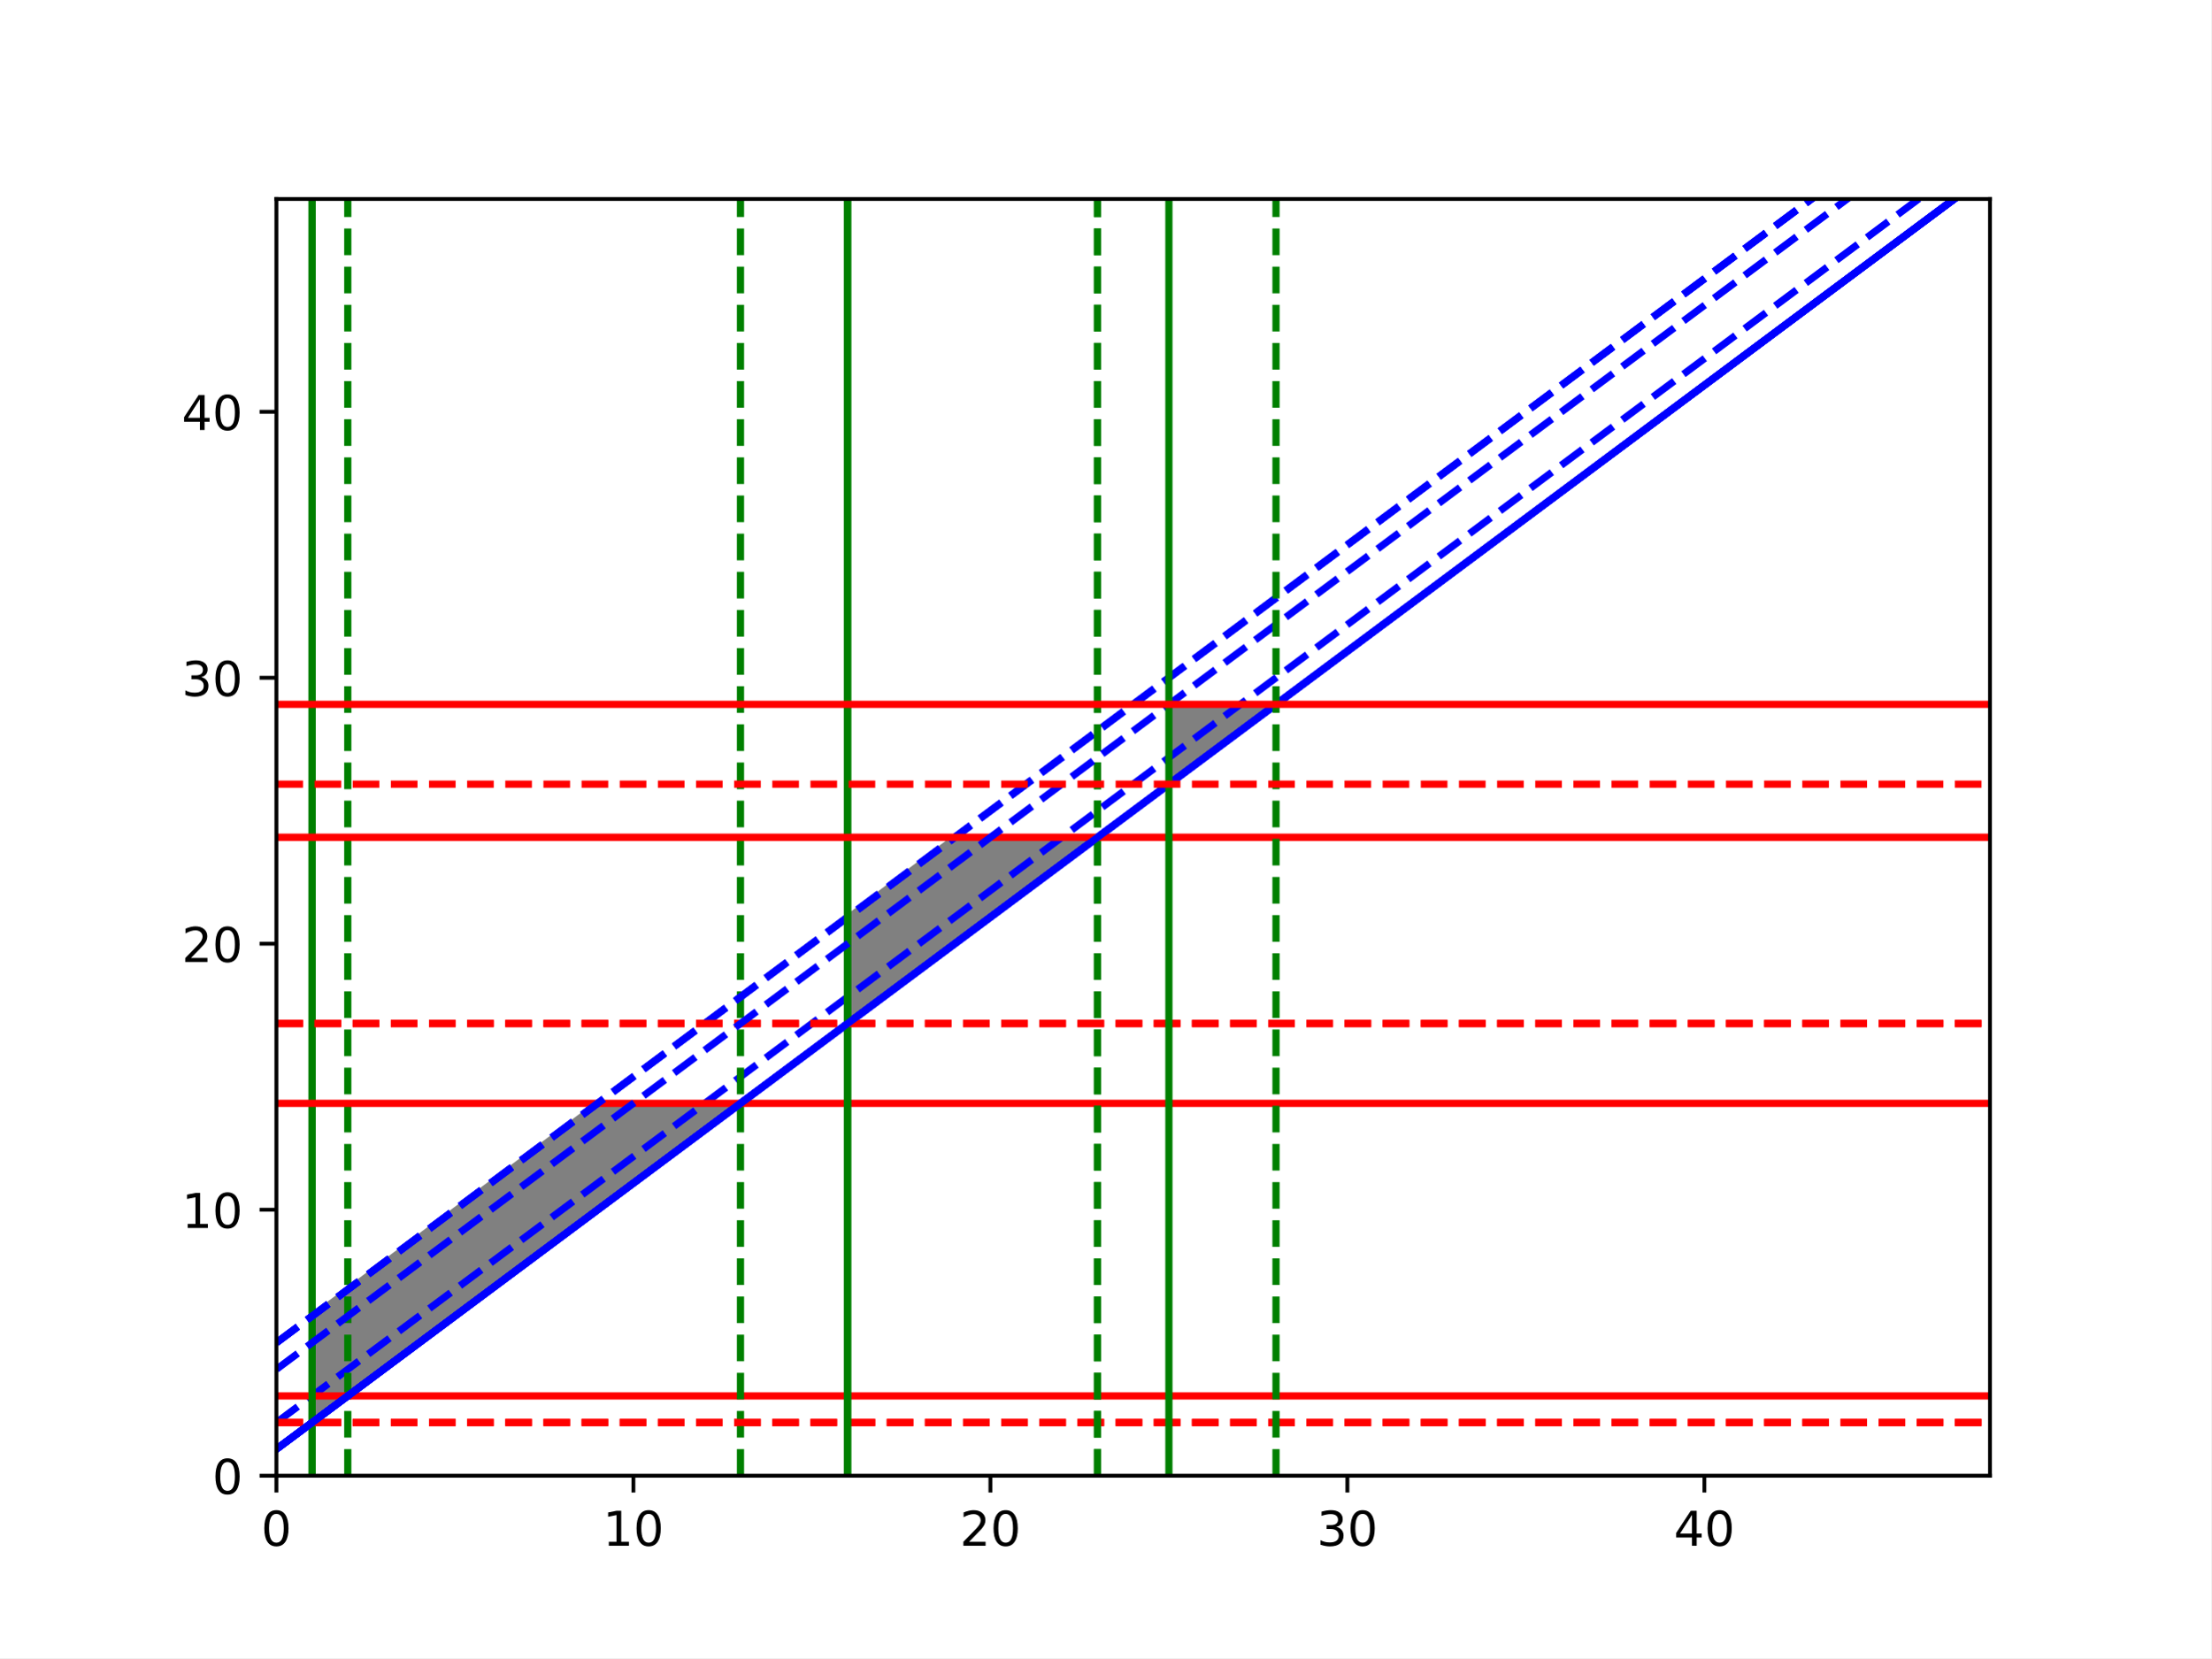
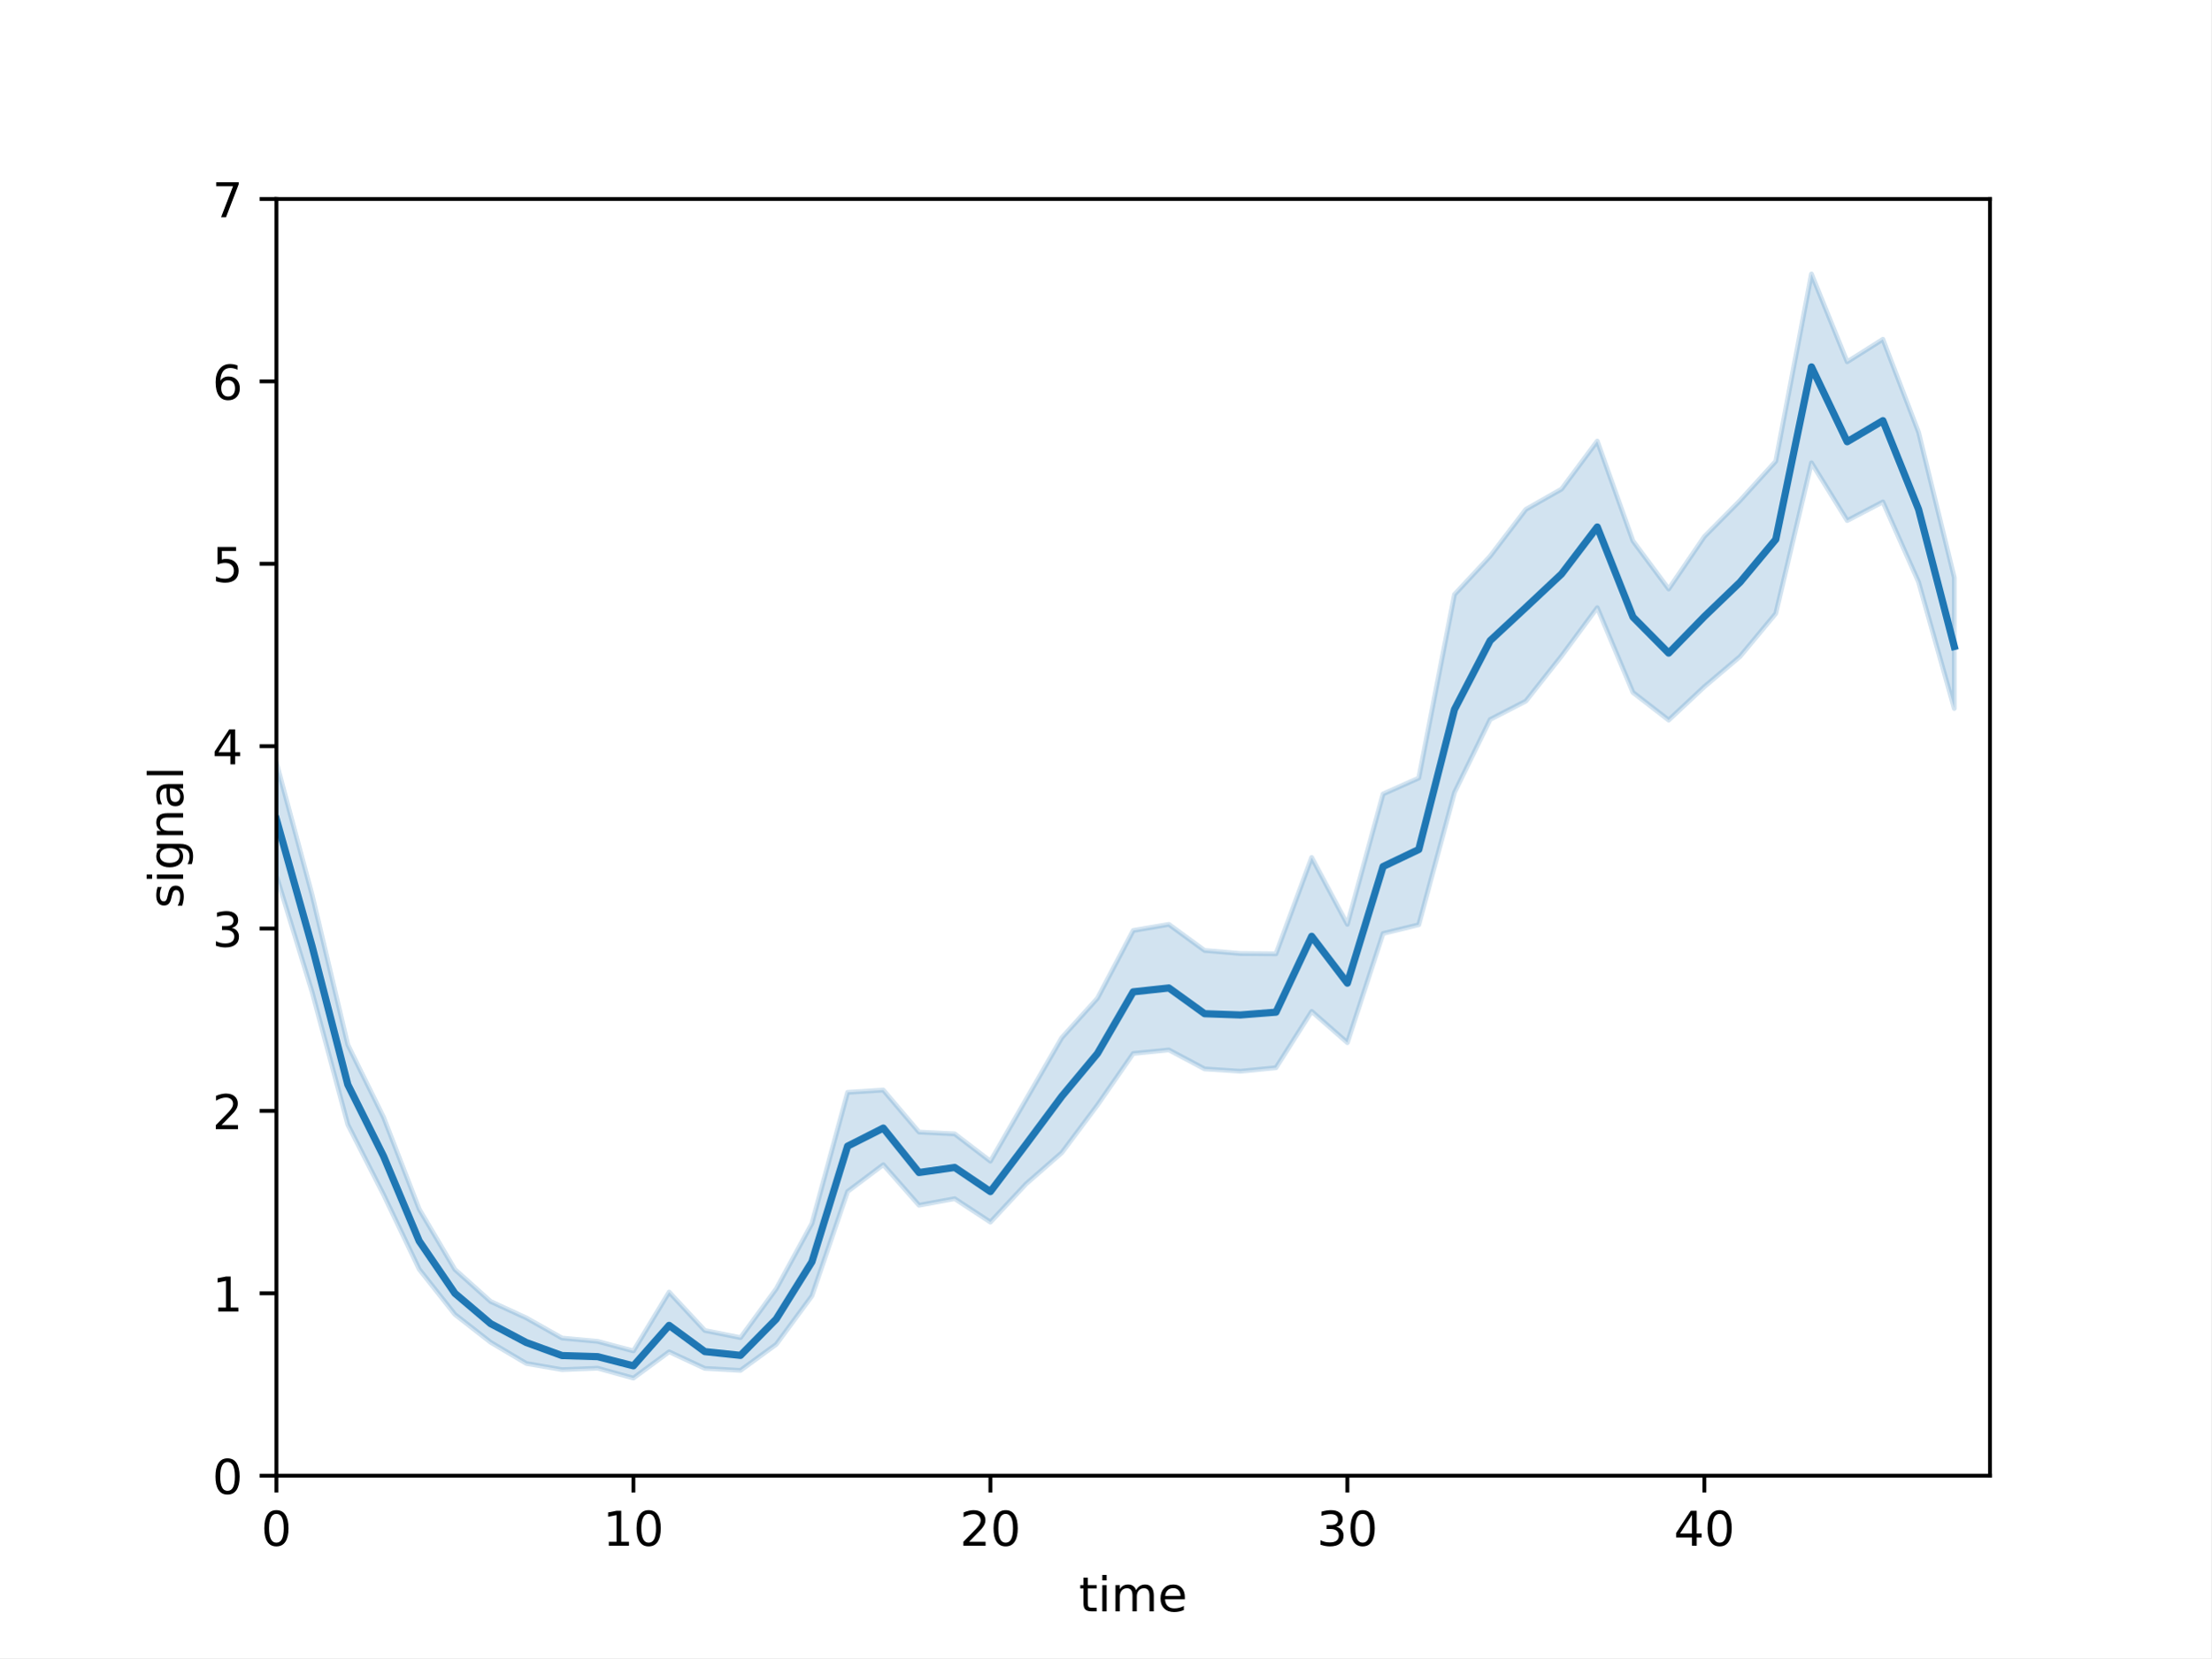
<svg xmlns="http://www.w3.org/2000/svg" xmlns:xlink="http://www.w3.org/1999/xlink" width="460.8pt" height="345.6pt" viewBox="0 0 460.8 345.6" version="1.1">
  <defs>
    <style type="text/css">*{stroke-linejoin: round; stroke-linecap: butt}</style>
  </defs>
  <g id="figure_1">
    <g id="patch_1">
      <path d="M 0 345.6  L 460.8 345.6  L 460.8 0  L 0 0  z " style="fill: #ffffff" />
    </g>
    <g id="axes_1">
      <g id="patch_2">
        <path d="M 57.6 307.584  L 414.72 307.584  L 414.72 41.472  L 57.6 41.472  z " style="fill: #ffffff" />
      </g>
-       <g id="patch_3">
-         <path d="M 65.04 296.496  L 65.04 290.952  L 65.04 290.952  L 72.48 290.952  L 72.48 290.952  z " clip-path="url(#p197784e8a6)" style="fill: #808080; stroke: #808080; stroke-linejoin: miter" />
-       </g>
-       <g id="patch_4">
-         <path d="M 65.04 296.496  L 65.04 274.32  L 124.56 229.968  L 154.32 229.968  L 154.32 229.968  z " clip-path="url(#p197784e8a6)" style="fill: #808080; stroke: #808080; stroke-linejoin: miter" />
-       </g>
-       <g id="patch_5">
-         <path d="M 176.64 213.336  L 176.64 191.16  L 198.96 174.528  L 228.72 174.528  L 228.72 174.528  z " clip-path="url(#p197784e8a6)" style="fill: #808080; stroke: #808080; stroke-linejoin: miter" />
-       </g>
-       <g id="patch_6">
-         <path d="M 176.64 213.336  L 176.64 191.16  L 198.96 174.528  L 228.72 174.528  L 228.72 174.528  z " clip-path="url(#p197784e8a6)" style="fill: #808080; stroke: #808080; stroke-linejoin: miter" />
-       </g>
-       <g id="patch_7">
-         <path d="M 243.6 163.44  L 243.6 146.808  L 243.6 146.808  L 265.92 146.808  L 265.92 146.808  z " clip-path="url(#p197784e8a6)" style="fill: #808080; stroke: #808080; stroke-linejoin: miter" />
+       <g id="PolyCollection_1">
+         <defs>
+           <path id="m82a3535d8d" d="M 57.6 -186.63  L 57.6 -163.053  L 65.04 -138.826  L 72.48 -111.196  L 79.92 -96.616  L 87.36 -81.048  L 94.8 -71.631  L 102.24 -65.825  L 109.68 -61.409  L 117.12 -60.119  L 124.56 -60.419  L 132 -58.356  L 139.44 -63.842  L 146.88 -60.382  L 154.32 -59.962  L 161.76 -65.389  L 169.2 -75.492  L 176.64 -97.251  L 184.08 -102.843  L 191.52 -94.386  L 198.96 -95.753  L 206.4 -90.868  L 213.84 -98.847  L 221.28 -105.341  L 228.72 -115.285  L 236.16 -126.019  L 243.6 -126.76  L 251.04 -122.802  L 258.48 -122.316  L 265.92 -123.047  L 273.36 -134.795  L 280.8 -128.274  L 288.24 -151.041  L 295.68 -152.85  L 303.12 -180.407  L 310.56 -195.646  L 318 -199.477  L 325.44 -208.888  L 332.88 -218.944  L 340.32 -201.275  L 347.76 -195.512  L 355.2 -202.475  L 362.64 -208.776  L 370.08 -217.727  L 377.52 -249.146  L 384.96 -237.105  L 392.4 -240.994  L 399.84 -224.29  L 407.28 -197.942  L 407.28 -225.243  L 407.28 -225.243  L 399.84 -255.501  L 392.4 -274.891  L 384.96 -270.191  L 377.52 -288.505  L 370.08 -249.477  L 362.64 -241.285  L 355.2 -233.763  L 347.76 -222.836  L 340.32 -232.846  L 332.88 -253.673  L 325.44 -243.673  L 318 -239.439  L 310.56 -229.694  L 303.12 -221.69  L 295.68 -183.439  L 288.24 -180.119  L 280.8 -152.931  L 273.36 -166.879  L 265.92 -146.8  L 258.48 -146.864  L 251.04 -147.49  L 243.6 -152.928  L 236.16 -151.654  L 228.72 -137.548  L 221.28 -129.304  L 213.84 -116.453  L 206.4 -103.565  L 198.96 -109.264  L 191.52 -109.637  L 184.08 -118.393  L 176.64 -117.917  L 169.2 -90.589  L 161.76 -76.97  L 154.32 -66.787  L 146.88 -68.281  L 139.44 -76.29  L 132 -64.025  L 124.56 -66.01  L 117.12 -66.705  L 109.68 -70.903  L 102.24 -74.328  L 94.8 -81.001  L 87.36 -93.573  L 79.92 -112.751  L 72.48 -127.83  L 65.04 -159.074  L 57.6 -186.63  z " style="stroke: #1f77b4; stroke-opacity: 0.2" />
+         </defs>
+         <g clip-path="url(#p9918035325)">
+           <use xlink:href="#m82a3535d8d" x="0" y="345.6" style="fill: #1f77b4; fill-opacity: 0.2; stroke: #1f77b4; stroke-opacity: 0.2" />
+         </g>
      </g>
      <g id="matplotlib.axis_1">
        <g id="xtick_1">
          <g id="line2d_1">
            <defs>
-               <path id="med5d0657fb" d="M 0 0  L 0 3.5  " style="stroke: #000000; stroke-width: 0.8" />
-             </defs>
-             <g>
-               <use xlink:href="#med5d0657fb" x="57.6" y="307.584" style="stroke: #000000; stroke-width: 0.8" />
+               <path id="mb6facbbdf4" d="M 0 0  L 0 3.5  " style="stroke: #000000; stroke-width: 0.8" />
+             </defs>
+             <g>
+               <use xlink:href="#mb6facbbdf4" x="57.6" y="307.584" style="stroke: #000000; stroke-width: 0.8" />
            </g>
          </g>
          <g id="text_1">
            <g transform="translate(54.41875 322.1824) scale(0.1 -0.1)">
              <defs>
                <path id="DejaVuSans-30" d="M 2034 4250  Q 1547 4250 1301 3770  Q 1056 3291 1056 2328  Q 1056 1369 1301 889  Q 1547 409 2034 409  Q 2525 409 2770 889  Q 3016 1369 3016 2328  Q 3016 3291 2770 3770  Q 2525 4250 2034 4250  z M 2034 4750  Q 2819 4750 3233 4129  Q 3647 3509 3647 2328  Q 3647 1150 3233 529  Q 2819 -91 2034 -91  Q 1250 -91 836 529  Q 422 1150 422 2328  Q 422 3509 836 4129  Q 1250 4750 2034 4750  z " transform="scale(0.015625)" />
              </defs>
              <use xlink:href="#DejaVuSans-30" />
            </g>
          </g>
        </g>
        <g id="xtick_2">
          <g id="line2d_2">
            <g>
-               <use xlink:href="#med5d0657fb" x="132" y="307.584" style="stroke: #000000; stroke-width: 0.8" />
+               <use xlink:href="#mb6facbbdf4" x="132" y="307.584" style="stroke: #000000; stroke-width: 0.8" />
            </g>
          </g>
          <g id="text_2">
            <g transform="translate(125.6375 322.1824) scale(0.1 -0.1)">
              <defs>
                <path id="DejaVuSans-31" d="M 794 531  L 1825 531  L 1825 4091  L 703 3866  L 703 4441  L 1819 4666  L 2450 4666  L 2450 531  L 3481 531  L 3481 0  L 794 0  L 794 531  z " transform="scale(0.015625)" />
              </defs>
              <use xlink:href="#DejaVuSans-31" />
              <use xlink:href="#DejaVuSans-30" x="63.623" />
            </g>
          </g>
        </g>
        <g id="xtick_3">
          <g id="line2d_3">
            <g>
-               <use xlink:href="#med5d0657fb" x="206.4" y="307.584" style="stroke: #000000; stroke-width: 0.8" />
+               <use xlink:href="#mb6facbbdf4" x="206.4" y="307.584" style="stroke: #000000; stroke-width: 0.8" />
            </g>
          </g>
          <g id="text_3">
            <g transform="translate(200.0375 322.1824) scale(0.1 -0.1)">
              <defs>
                <path id="DejaVuSans-32" d="M 1228 531  L 3431 531  L 3431 0  L 469 0  L 469 531  Q 828 903 1448 1529  Q 2069 2156 2228 2338  Q 2531 2678 2651 2914  Q 2772 3150 2772 3378  Q 2772 3750 2511 3984  Q 2250 4219 1831 4219  Q 1534 4219 1204 4116  Q 875 4013 500 3803  L 500 4441  Q 881 4594 1212 4672  Q 1544 4750 1819 4750  Q 2544 4750 2975 4387  Q 3406 4025 3406 3419  Q 3406 3131 3298 2873  Q 3191 2616 2906 2266  Q 2828 2175 2409 1742  Q 1991 1309 1228 531  z " transform="scale(0.015625)" />
              </defs>
              <use xlink:href="#DejaVuSans-32" />
              <use xlink:href="#DejaVuSans-30" x="63.623" />
            </g>
          </g>
        </g>
        <g id="xtick_4">
          <g id="line2d_4">
            <g>
-               <use xlink:href="#med5d0657fb" x="280.8" y="307.584" style="stroke: #000000; stroke-width: 0.8" />
+               <use xlink:href="#mb6facbbdf4" x="280.8" y="307.584" style="stroke: #000000; stroke-width: 0.8" />
            </g>
          </g>
          <g id="text_4">
            <g transform="translate(274.4375 322.1824) scale(0.1 -0.1)">
              <defs>
                <path id="DejaVuSans-33" d="M 2597 2516  Q 3050 2419 3304 2112  Q 3559 1806 3559 1356  Q 3559 666 3084 287  Q 2609 -91 1734 -91  Q 1441 -91 1130 -33  Q 819 25 488 141  L 488 750  Q 750 597 1062 519  Q 1375 441 1716 441  Q 2309 441 2620 675  Q 2931 909 2931 1356  Q 2931 1769 2642 2001  Q 2353 2234 1838 2234  L 1294 2234  L 1294 2753  L 1863 2753  Q 2328 2753 2575 2939  Q 2822 3125 2822 3475  Q 2822 3834 2567 4026  Q 2313 4219 1838 4219  Q 1578 4219 1281 4162  Q 984 4106 628 3988  L 628 4550  Q 988 4650 1302 4700  Q 1616 4750 1894 4750  Q 2613 4750 3031 4423  Q 3450 4097 3450 3541  Q 3450 3153 3228 2886  Q 3006 2619 2597 2516  z " transform="scale(0.015625)" />
              </defs>
              <use xlink:href="#DejaVuSans-33" />
              <use xlink:href="#DejaVuSans-30" x="63.623" />
            </g>
          </g>
        </g>
        <g id="xtick_5">
          <g id="line2d_5">
            <g>
-               <use xlink:href="#med5d0657fb" x="355.2" y="307.584" style="stroke: #000000; stroke-width: 0.8" />
+               <use xlink:href="#mb6facbbdf4" x="355.2" y="307.584" style="stroke: #000000; stroke-width: 0.8" />
            </g>
          </g>
          <g id="text_5">
            <g transform="translate(348.8375 322.1824) scale(0.1 -0.1)">
              <defs>
                <path id="DejaVuSans-34" d="M 2419 4116  L 825 1625  L 2419 1625  L 2419 4116  z M 2253 4666  L 3047 4666  L 3047 1625  L 3713 1625  L 3713 1100  L 3047 1100  L 3047 0  L 2419 0  L 2419 1100  L 313 1100  L 313 1709  L 2253 4666  z " transform="scale(0.015625)" />
              </defs>
              <use xlink:href="#DejaVuSans-34" />
              <use xlink:href="#DejaVuSans-30" x="63.623" />
            </g>
+           </g>
+         </g>
+         <g id="text_6">
+           <g transform="translate(224.8639 335.8606) scale(0.1 -0.1)">
+             <defs>
+               <path id="DejaVuSans-74" d="M 1172 4494  L 1172 3500  L 2356 3500  L 2356 3053  L 1172 3053  L 1172 1153  Q 1172 725 1289 603  Q 1406 481 1766 481  L 2356 481  L 2356 0  L 1766 0  Q 1100 0 847 248  Q 594 497 594 1153  L 594 3053  L 172 3053  L 172 3500  L 594 3500  L 594 4494  L 1172 4494  z " transform="scale(0.015625)" />
+               <path id="DejaVuSans-69" d="M 603 3500  L 1178 3500  L 1178 0  L 603 0  L 603 3500  z M 603 4863  L 1178 4863  L 1178 4134  L 603 4134  L 603 4863  z " transform="scale(0.015625)" />
+               <path id="DejaVuSans-6d" d="M 3328 2828  Q 3544 3216 3844 3400  Q 4144 3584 4550 3584  Q 5097 3584 5394 3201  Q 5691 2819 5691 2113  L 5691 0  L 5113 0  L 5113 2094  Q 5113 2597 4934 2840  Q 4756 3084 4391 3084  Q 3944 3084 3684 2787  Q 3425 2491 3425 1978  L 3425 0  L 2847 0  L 2847 2094  Q 2847 2600 2669 2842  Q 2491 3084 2119 3084  Q 1678 3084 1418 2786  Q 1159 2488 1159 1978  L 1159 0  L 581 0  L 581 3500  L 1159 3500  L 1159 2956  Q 1356 3278 1631 3431  Q 1906 3584 2284 3584  Q 2666 3584 2933 3390  Q 3200 3197 3328 2828  z " transform="scale(0.015625)" />
+               <path id="DejaVuSans-65" d="M 3597 1894  L 3597 1613  L 953 1613  Q 991 1019 1311 708  Q 1631 397 2203 397  Q 2534 397 2845 478  Q 3156 559 3463 722  L 3463 178  Q 3153 47 2828 -22  Q 2503 -91 2169 -91  Q 1331 -91 842 396  Q 353 884 353 1716  Q 353 2575 817 3079  Q 1281 3584 2069 3584  Q 2775 3584 3186 3129  Q 3597 2675 3597 1894  z M 3022 2063  Q 3016 2534 2758 2815  Q 2500 3097 2075 3097  Q 1594 3097 1305 2825  Q 1016 2553 972 2059  L 3022 2063  z " transform="scale(0.015625)" />
+             </defs>
+             <use xlink:href="#DejaVuSans-74" />
+             <use xlink:href="#DejaVuSans-69" x="39.209" />
+             <use xlink:href="#DejaVuSans-6d" x="66.992" />
+             <use xlink:href="#DejaVuSans-65" x="164.404" />
          </g>
        </g>
      </g>
      <g id="matplotlib.axis_2">
        <g id="ytick_1">
          <g id="line2d_6">
            <defs>
-               <path id="m5f5a360fcb" d="M 0 0  L -3.5 0  " style="stroke: #000000; stroke-width: 0.8" />
-             </defs>
-             <g>
-               <use xlink:href="#m5f5a360fcb" x="57.6" y="307.584" style="stroke: #000000; stroke-width: 0.8" />
-             </g>
-           </g>
-           <g id="text_6">
+               <path id="m13222f85eb" d="M 0 0  L -3.5 0  " style="stroke: #000000; stroke-width: 0.8" />
+             </defs>
+             <g>
+               <use xlink:href="#m13222f85eb" x="57.6" y="307.584" style="stroke: #000000; stroke-width: 0.8" />
+             </g>
+           </g>
+           <g id="text_7">
            <g transform="translate(44.2375 311.3832) scale(0.1 -0.1)">
              <use xlink:href="#DejaVuSans-30" />
            </g>
          </g>
        </g>
        <g id="ytick_2">
          <g id="line2d_7">
            <g>
-               <use xlink:href="#m5f5a360fcb" x="57.6" y="252.144" style="stroke: #000000; stroke-width: 0.8" />
-             </g>
-           </g>
-           <g id="text_7">
-             <g transform="translate(37.875 255.9432) scale(0.1 -0.1)">
+               <use xlink:href="#m13222f85eb" x="57.6" y="269.568" style="stroke: #000000; stroke-width: 0.8" />
+             </g>
+           </g>
+           <g id="text_8">
+             <g transform="translate(44.2375 273.3672) scale(0.1 -0.1)">
              <use xlink:href="#DejaVuSans-31" />
-               <use xlink:href="#DejaVuSans-30" x="63.623" />
            </g>
          </g>
        </g>
        <g id="ytick_3">
          <g id="line2d_8">
            <g>
-               <use xlink:href="#m5f5a360fcb" x="57.6" y="196.704" style="stroke: #000000; stroke-width: 0.8" />
-             </g>
-           </g>
-           <g id="text_8">
-             <g transform="translate(37.875 200.5032) scale(0.1 -0.1)">
+               <use xlink:href="#m13222f85eb" x="57.6" y="231.552" style="stroke: #000000; stroke-width: 0.8" />
+             </g>
+           </g>
+           <g id="text_9">
+             <g transform="translate(44.2375 235.3512) scale(0.1 -0.1)">
              <use xlink:href="#DejaVuSans-32" />
-               <use xlink:href="#DejaVuSans-30" x="63.623" />
            </g>
          </g>
        </g>
        <g id="ytick_4">
          <g id="line2d_9">
            <g>
-               <use xlink:href="#m5f5a360fcb" x="57.6" y="141.264" style="stroke: #000000; stroke-width: 0.8" />
-             </g>
-           </g>
-           <g id="text_9">
-             <g transform="translate(37.875 145.0632) scale(0.1 -0.1)">
+               <use xlink:href="#m13222f85eb" x="57.6" y="193.536" style="stroke: #000000; stroke-width: 0.8" />
+             </g>
+           </g>
+           <g id="text_10">
+             <g transform="translate(44.2375 197.3352) scale(0.1 -0.1)">
              <use xlink:href="#DejaVuSans-33" />
-               <use xlink:href="#DejaVuSans-30" x="63.623" />
            </g>
          </g>
        </g>
        <g id="ytick_5">
          <g id="line2d_10">
            <g>
-               <use xlink:href="#m5f5a360fcb" x="57.6" y="85.824" style="stroke: #000000; stroke-width: 0.8" />
-             </g>
-           </g>
-           <g id="text_10">
-             <g transform="translate(37.875 89.62322) scale(0.1 -0.1)">
+               <use xlink:href="#m13222f85eb" x="57.6" y="155.52" style="stroke: #000000; stroke-width: 0.8" />
+             </g>
+           </g>
+           <g id="text_11">
+             <g transform="translate(44.2375 159.3192) scale(0.1 -0.1)">
              <use xlink:href="#DejaVuSans-34" />
-               <use xlink:href="#DejaVuSans-30" x="63.623" />
-             </g>
-           </g>
-         </g>
-       </g>
-       <g id="line2d_11">
-         <path d="M 57.6 296.496  L 414.72 30.384  " clip-path="url(#p197784e8a6)" style="fill: none; stroke-dasharray: 5.55,2.4; stroke-dashoffset: 0; stroke: #0000ff; stroke-width: 1.5" />
-       </g>
-       <g id="line2d_12">
-         <path d="M 57.6 302.04  L 414.72 35.928  " clip-path="url(#p197784e8a6)" style="fill: none; stroke: #0000ff; stroke-width: 1.5; stroke-linecap: square" />
-       </g>
-       <g id="LineCollection_1">
-         <path d="M 65.04 307.584  L 65.04 41.472  " clip-path="url(#p197784e8a6)" style="fill: none; stroke: #008000; stroke-width: 1.5" />
-       </g>
-       <g id="LineCollection_2">
-         <path d="M 72.48 307.584  L 72.48 41.472  " clip-path="url(#p197784e8a6)" style="fill: none; stroke-dasharray: 5.55,2.4; stroke-dashoffset: 0; stroke: #008000; stroke-width: 1.5" />
-       </g>
-       <g id="LineCollection_3">
-         <path d="M 57.6 296.496  L 414.72 296.496  " clip-path="url(#p197784e8a6)" style="fill: none; stroke-dasharray: 5.55,2.4; stroke-dashoffset: 0; stroke: #ff0000; stroke-width: 1.5" />
-       </g>
-       <g id="LineCollection_4">
-         <path d="M 57.6 290.952  L 414.72 290.952  " clip-path="url(#p197784e8a6)" style="fill: none; stroke: #ff0000; stroke-width: 1.5" />
-       </g>
-       <g id="line2d_13">
-         <path d="M 57.6 279.864  L 414.72 13.752  " clip-path="url(#p197784e8a6)" style="fill: none; stroke-dasharray: 5.55,2.4; stroke-dashoffset: 0; stroke: #0000ff; stroke-width: 1.5" />
+             </g>
+           </g>
+         </g>
+         <g id="ytick_6">
+           <g id="line2d_11">
+             <g>
+               <use xlink:href="#m13222f85eb" x="57.6" y="117.504" style="stroke: #000000; stroke-width: 0.8" />
+             </g>
+           </g>
+           <g id="text_12">
+             <g transform="translate(44.2375 121.3032) scale(0.1 -0.1)">
+               <defs>
+                 <path id="DejaVuSans-35" d="M 691 4666  L 3169 4666  L 3169 4134  L 1269 4134  L 1269 2991  Q 1406 3038 1543 3061  Q 1681 3084 1819 3084  Q 2600 3084 3056 2656  Q 3513 2228 3513 1497  Q 3513 744 3044 326  Q 2575 -91 1722 -91  Q 1428 -91 1123 -41  Q 819 9 494 109  L 494 744  Q 775 591 1075 516  Q 1375 441 1709 441  Q 2250 441 2565 725  Q 2881 1009 2881 1497  Q 2881 1984 2565 2268  Q 2250 2553 1709 2553  Q 1456 2553 1204 2497  Q 953 2441 691 2322  L 691 4666  z " transform="scale(0.015625)" />
+               </defs>
+               <use xlink:href="#DejaVuSans-35" />
+             </g>
+           </g>
+         </g>
+         <g id="ytick_7">
+           <g id="line2d_12">
+             <g>
+               <use xlink:href="#m13222f85eb" x="57.6" y="79.488" style="stroke: #000000; stroke-width: 0.8" />
+             </g>
+           </g>
+           <g id="text_13">
+             <g transform="translate(44.2375 83.28722) scale(0.1 -0.1)">
+               <defs>
+                 <path id="DejaVuSans-36" d="M 2113 2584  Q 1688 2584 1439 2293  Q 1191 2003 1191 1497  Q 1191 994 1439 701  Q 1688 409 2113 409  Q 2538 409 2786 701  Q 3034 994 3034 1497  Q 3034 2003 2786 2293  Q 2538 2584 2113 2584  z M 3366 4563  L 3366 3988  Q 3128 4100 2886 4159  Q 2644 4219 2406 4219  Q 1781 4219 1451 3797  Q 1122 3375 1075 2522  Q 1259 2794 1537 2939  Q 1816 3084 2150 3084  Q 2853 3084 3261 2657  Q 3669 2231 3669 1497  Q 3669 778 3244 343  Q 2819 -91 2113 -91  Q 1303 -91 875 529  Q 447 1150 447 2328  Q 447 3434 972 4092  Q 1497 4750 2381 4750  Q 2619 4750 2861 4703  Q 3103 4656 3366 4563  z " transform="scale(0.015625)" />
+               </defs>
+               <use xlink:href="#DejaVuSans-36" />
+             </g>
+           </g>
+         </g>
+         <g id="ytick_8">
+           <g id="line2d_13">
+             <g>
+               <use xlink:href="#m13222f85eb" x="57.6" y="41.472" style="stroke: #000000; stroke-width: 0.8" />
+             </g>
+           </g>
+           <g id="text_14">
+             <g transform="translate(44.2375 45.27122) scale(0.1 -0.1)">
+               <defs>
+                 <path id="DejaVuSans-37" d="M 525 4666  L 3525 4666  L 3525 4397  L 1831 0  L 1172 0  L 2766 4134  L 525 4134  L 525 4666  z " transform="scale(0.015625)" />
+               </defs>
+               <use xlink:href="#DejaVuSans-37" />
+             </g>
+           </g>
+         </g>
+         <g id="text_15">
+           <g transform="translate(38.15781 189.3178) rotate(-90) scale(0.1 -0.1)">
+             <defs>
+               <path id="DejaVuSans-73" d="M 2834 3397  L 2834 2853  Q 2591 2978 2328 3040  Q 2066 3103 1784 3103  Q 1356 3103 1142 2972  Q 928 2841 928 2578  Q 928 2378 1081 2264  Q 1234 2150 1697 2047  L 1894 2003  Q 2506 1872 2764 1633  Q 3022 1394 3022 966  Q 3022 478 2636 193  Q 2250 -91 1575 -91  Q 1294 -91 989 -36  Q 684 19 347 128  L 347 722  Q 666 556 975 473  Q 1284 391 1588 391  Q 1994 391 2212 530  Q 2431 669 2431 922  Q 2431 1156 2273 1281  Q 2116 1406 1581 1522  L 1381 1569  Q 847 1681 609 1914  Q 372 2147 372 2553  Q 372 3047 722 3315  Q 1072 3584 1716 3584  Q 2034 3584 2315 3537  Q 2597 3491 2834 3397  z " transform="scale(0.015625)" />
+               <path id="DejaVuSans-67" d="M 2906 1791  Q 2906 2416 2648 2759  Q 2391 3103 1925 3103  Q 1463 3103 1205 2759  Q 947 2416 947 1791  Q 947 1169 1205 825  Q 1463 481 1925 481  Q 2391 481 2648 825  Q 2906 1169 2906 1791  z M 3481 434  Q 3481 -459 3084 -895  Q 2688 -1331 1869 -1331  Q 1566 -1331 1297 -1286  Q 1028 -1241 775 -1147  L 775 -588  Q 1028 -725 1275 -790  Q 1522 -856 1778 -856  Q 2344 -856 2625 -561  Q 2906 -266 2906 331  L 2906 616  Q 2728 306 2450 153  Q 2172 0 1784 0  Q 1141 0 747 490  Q 353 981 353 1791  Q 353 2603 747 3093  Q 1141 3584 1784 3584  Q 2172 3584 2450 3431  Q 2728 3278 2906 2969  L 2906 3500  L 3481 3500  L 3481 434  z " transform="scale(0.015625)" />
+               <path id="DejaVuSans-6e" d="M 3513 2113  L 3513 0  L 2938 0  L 2938 2094  Q 2938 2591 2744 2837  Q 2550 3084 2163 3084  Q 1697 3084 1428 2787  Q 1159 2491 1159 1978  L 1159 0  L 581 0  L 581 3500  L 1159 3500  L 1159 2956  Q 1366 3272 1645 3428  Q 1925 3584 2291 3584  Q 2894 3584 3203 3211  Q 3513 2838 3513 2113  z " transform="scale(0.015625)" />
+               <path id="DejaVuSans-61" d="M 2194 1759  Q 1497 1759 1228 1600  Q 959 1441 959 1056  Q 959 750 1161 570  Q 1363 391 1709 391  Q 2188 391 2477 730  Q 2766 1069 2766 1631  L 2766 1759  L 2194 1759  z M 3341 1997  L 3341 0  L 2766 0  L 2766 531  Q 2569 213 2275 61  Q 1981 -91 1556 -91  Q 1019 -91 701 211  Q 384 513 384 1019  Q 384 1609 779 1909  Q 1175 2209 1959 2209  L 2766 2209  L 2766 2266  Q 2766 2663 2505 2880  Q 2244 3097 1772 3097  Q 1472 3097 1187 3025  Q 903 2953 641 2809  L 641 3341  Q 956 3463 1253 3523  Q 1550 3584 1831 3584  Q 2591 3584 2966 3190  Q 3341 2797 3341 1997  z " transform="scale(0.015625)" />
+               <path id="DejaVuSans-6c" d="M 603 4863  L 1178 4863  L 1178 0  L 603 0  L 603 4863  z " transform="scale(0.015625)" />
+             </defs>
+             <use xlink:href="#DejaVuSans-73" />
+             <use xlink:href="#DejaVuSans-69" x="52.1" />
+             <use xlink:href="#DejaVuSans-67" x="79.883" />
+             <use xlink:href="#DejaVuSans-6e" x="143.359" />
+             <use xlink:href="#DejaVuSans-61" x="206.738" />
+             <use xlink:href="#DejaVuSans-6c" x="268.018" />
+           </g>
+         </g>
      </g>
      <g id="line2d_14">
-         <path d="M 57.6 302.04  L 414.72 35.928  " clip-path="url(#p197784e8a6)" style="fill: none; stroke: #0000ff; stroke-width: 1.5; stroke-linecap: square" />
-       </g>
-       <g id="LineCollection_5">
-         <path d="M 65.04 307.584  L 65.04 41.472  " clip-path="url(#p197784e8a6)" style="fill: none; stroke: #008000; stroke-width: 1.5" />
-       </g>
-       <g id="LineCollection_6">
-         <path d="M 154.32 307.584  L 154.32 41.472  " clip-path="url(#p197784e8a6)" style="fill: none; stroke-dasharray: 5.55,2.4; stroke-dashoffset: 0; stroke: #008000; stroke-width: 1.5" />
-       </g>
-       <g id="LineCollection_7">
-         <path d="M 57.6 296.496  L 414.72 296.496  " clip-path="url(#p197784e8a6)" style="fill: none; stroke-dasharray: 5.55,2.4; stroke-dashoffset: 0; stroke: #ff0000; stroke-width: 1.5" />
-       </g>
-       <g id="LineCollection_8">
-         <path d="M 57.6 229.968  L 414.72 229.968  " clip-path="url(#p197784e8a6)" style="fill: none; stroke: #ff0000; stroke-width: 1.5" />
-       </g>
-       <g id="line2d_15">
-         <path d="M 57.6 279.864  L 414.72 13.752  " clip-path="url(#p197784e8a6)" style="fill: none; stroke-dasharray: 5.55,2.4; stroke-dashoffset: 0; stroke: #0000ff; stroke-width: 1.5" />
-       </g>
-       <g id="line2d_16">
-         <path d="M 57.6 302.04  L 414.72 35.928  " clip-path="url(#p197784e8a6)" style="fill: none; stroke: #0000ff; stroke-width: 1.5; stroke-linecap: square" />
-       </g>
-       <g id="LineCollection_9">
-         <path d="M 176.64 307.584  L 176.64 41.472  " clip-path="url(#p197784e8a6)" style="fill: none; stroke: #008000; stroke-width: 1.5" />
-       </g>
-       <g id="LineCollection_10">
-         <path d="M 228.72 307.584  L 228.72 41.472  " clip-path="url(#p197784e8a6)" style="fill: none; stroke-dasharray: 5.55,2.4; stroke-dashoffset: 0; stroke: #008000; stroke-width: 1.5" />
-       </g>
-       <g id="LineCollection_11">
-         <path d="M 57.6 213.336  L 414.72 213.336  " clip-path="url(#p197784e8a6)" style="fill: none; stroke-dasharray: 5.55,2.4; stroke-dashoffset: 0; stroke: #ff0000; stroke-width: 1.5" />
-       </g>
-       <g id="LineCollection_12">
-         <path d="M 57.6 174.528  L 414.72 174.528  " clip-path="url(#p197784e8a6)" style="fill: none; stroke: #ff0000; stroke-width: 1.5" />
-       </g>
-       <g id="line2d_17">
-         <path d="M 57.6 279.864  L 414.72 13.752  " clip-path="url(#p197784e8a6)" style="fill: none; stroke-dasharray: 5.55,2.4; stroke-dashoffset: 0; stroke: #0000ff; stroke-width: 1.5" />
-       </g>
-       <g id="line2d_18">
-         <path d="M 57.6 302.04  L 414.72 35.928  " clip-path="url(#p197784e8a6)" style="fill: none; stroke: #0000ff; stroke-width: 1.5; stroke-linecap: square" />
-       </g>
-       <g id="LineCollection_13">
-         <path d="M 176.64 307.584  L 176.64 41.472  " clip-path="url(#p197784e8a6)" style="fill: none; stroke: #008000; stroke-width: 1.5" />
-       </g>
-       <g id="LineCollection_14">
-         <path d="M 228.72 307.584  L 228.72 41.472  " clip-path="url(#p197784e8a6)" style="fill: none; stroke-dasharray: 5.55,2.4; stroke-dashoffset: 0; stroke: #008000; stroke-width: 1.5" />
-       </g>
-       <g id="LineCollection_15">
-         <path d="M 57.6 213.336  L 414.72 213.336  " clip-path="url(#p197784e8a6)" style="fill: none; stroke-dasharray: 5.55,2.4; stroke-dashoffset: 0; stroke: #ff0000; stroke-width: 1.5" />
-       </g>
-       <g id="LineCollection_16">
-         <path d="M 57.6 174.528  L 414.72 174.528  " clip-path="url(#p197784e8a6)" style="fill: none; stroke: #ff0000; stroke-width: 1.5" />
-       </g>
-       <g id="line2d_19">
-         <path d="M 57.6 285.408  L 414.72 19.296  " clip-path="url(#p197784e8a6)" style="fill: none; stroke-dasharray: 5.55,2.4; stroke-dashoffset: 0; stroke: #0000ff; stroke-width: 1.5" />
-       </g>
-       <g id="line2d_20">
-         <path d="M 57.6 302.04  L 414.72 35.928  " clip-path="url(#p197784e8a6)" style="fill: none; stroke: #0000ff; stroke-width: 1.5; stroke-linecap: square" />
-       </g>
-       <g id="LineCollection_17">
-         <path d="M 243.6 307.584  L 243.6 41.472  " clip-path="url(#p197784e8a6)" style="fill: none; stroke: #008000; stroke-width: 1.5" />
-       </g>
-       <g id="LineCollection_18">
-         <path d="M 265.92 307.584  L 265.92 41.472  " clip-path="url(#p197784e8a6)" style="fill: none; stroke-dasharray: 5.55,2.4; stroke-dashoffset: 0; stroke: #008000; stroke-width: 1.5" />
-       </g>
-       <g id="LineCollection_19">
-         <path d="M 57.6 163.44  L 414.72 163.44  " clip-path="url(#p197784e8a6)" style="fill: none; stroke-dasharray: 5.55,2.4; stroke-dashoffset: 0; stroke: #ff0000; stroke-width: 1.5" />
-       </g>
-       <g id="LineCollection_20">
-         <path d="M 57.6 146.808  L 414.72 146.808  " clip-path="url(#p197784e8a6)" style="fill: none; stroke: #ff0000; stroke-width: 1.5" />
-       </g>
-       <g id="patch_8">
+         <path d="M 57.6 170.783  L 65.04 197.227  L 72.48 226.065  L 79.92 240.971  L 87.36 258.673  L 94.8 269.573  L 102.24 275.884  L 109.68 279.828  L 117.12 282.541  L 124.56 282.773  L 132 284.684  L 139.44 276.251  L 146.88 281.718  L 154.32 282.504  L 161.76 274.939  L 169.2 263.006  L 176.64 238.897  L 184.08 235.129  L 191.52 244.389  L 198.96 243.335  L 206.4 248.367  L 213.84 238.509  L 221.28 228.504  L 228.72 219.571  L 236.16 206.73  L 243.6 205.923  L 251.04 211.289  L 258.48 211.552  L 265.92 210.968  L 273.36 195.156  L 280.8 204.92  L 288.24 180.61  L 295.68 177.06  L 303.12 147.867  L 310.56 133.522  L 318 126.603  L 325.44 119.62  L 332.88 109.84  L 340.32 128.608  L 347.76 136.124  L 355.2 128.493  L 362.64 121.34  L 370.08 112.424  L 377.52 76.478  L 384.96 92.07  L 392.4 87.675  L 399.84 106.17  L 407.28 134.746  " clip-path="url(#p9918035325)" style="fill: none; stroke: #1f77b4; stroke-width: 1.5; stroke-linecap: square" />
+       </g>
+       <g id="patch_3">
        <path d="M 57.6 307.584  L 57.6 41.472  " style="fill: none; stroke: #000000; stroke-width: 0.8; stroke-linejoin: miter; stroke-linecap: square" />
      </g>
-       <g id="patch_9">
+       <g id="patch_4">
        <path d="M 414.72 307.584  L 414.72 41.472  " style="fill: none; stroke: #000000; stroke-width: 0.8; stroke-linejoin: miter; stroke-linecap: square" />
      </g>
-       <g id="patch_10">
+       <g id="patch_5">
        <path d="M 57.6 307.584  L 414.72 307.584  " style="fill: none; stroke: #000000; stroke-width: 0.8; stroke-linejoin: miter; stroke-linecap: square" />
      </g>
-       <g id="patch_11">
+       <g id="patch_6">
        <path d="M 57.6 41.472  L 414.72 41.472  " style="fill: none; stroke: #000000; stroke-width: 0.8; stroke-linejoin: miter; stroke-linecap: square" />
      </g>
    </g>
  </g>
  <defs>
-     <clipPath id="p197784e8a6">
+     <clipPath id="p9918035325">
      <rect x="57.6" y="41.472" width="357.12" height="266.112" />
    </clipPath>
  </defs>
</svg>
